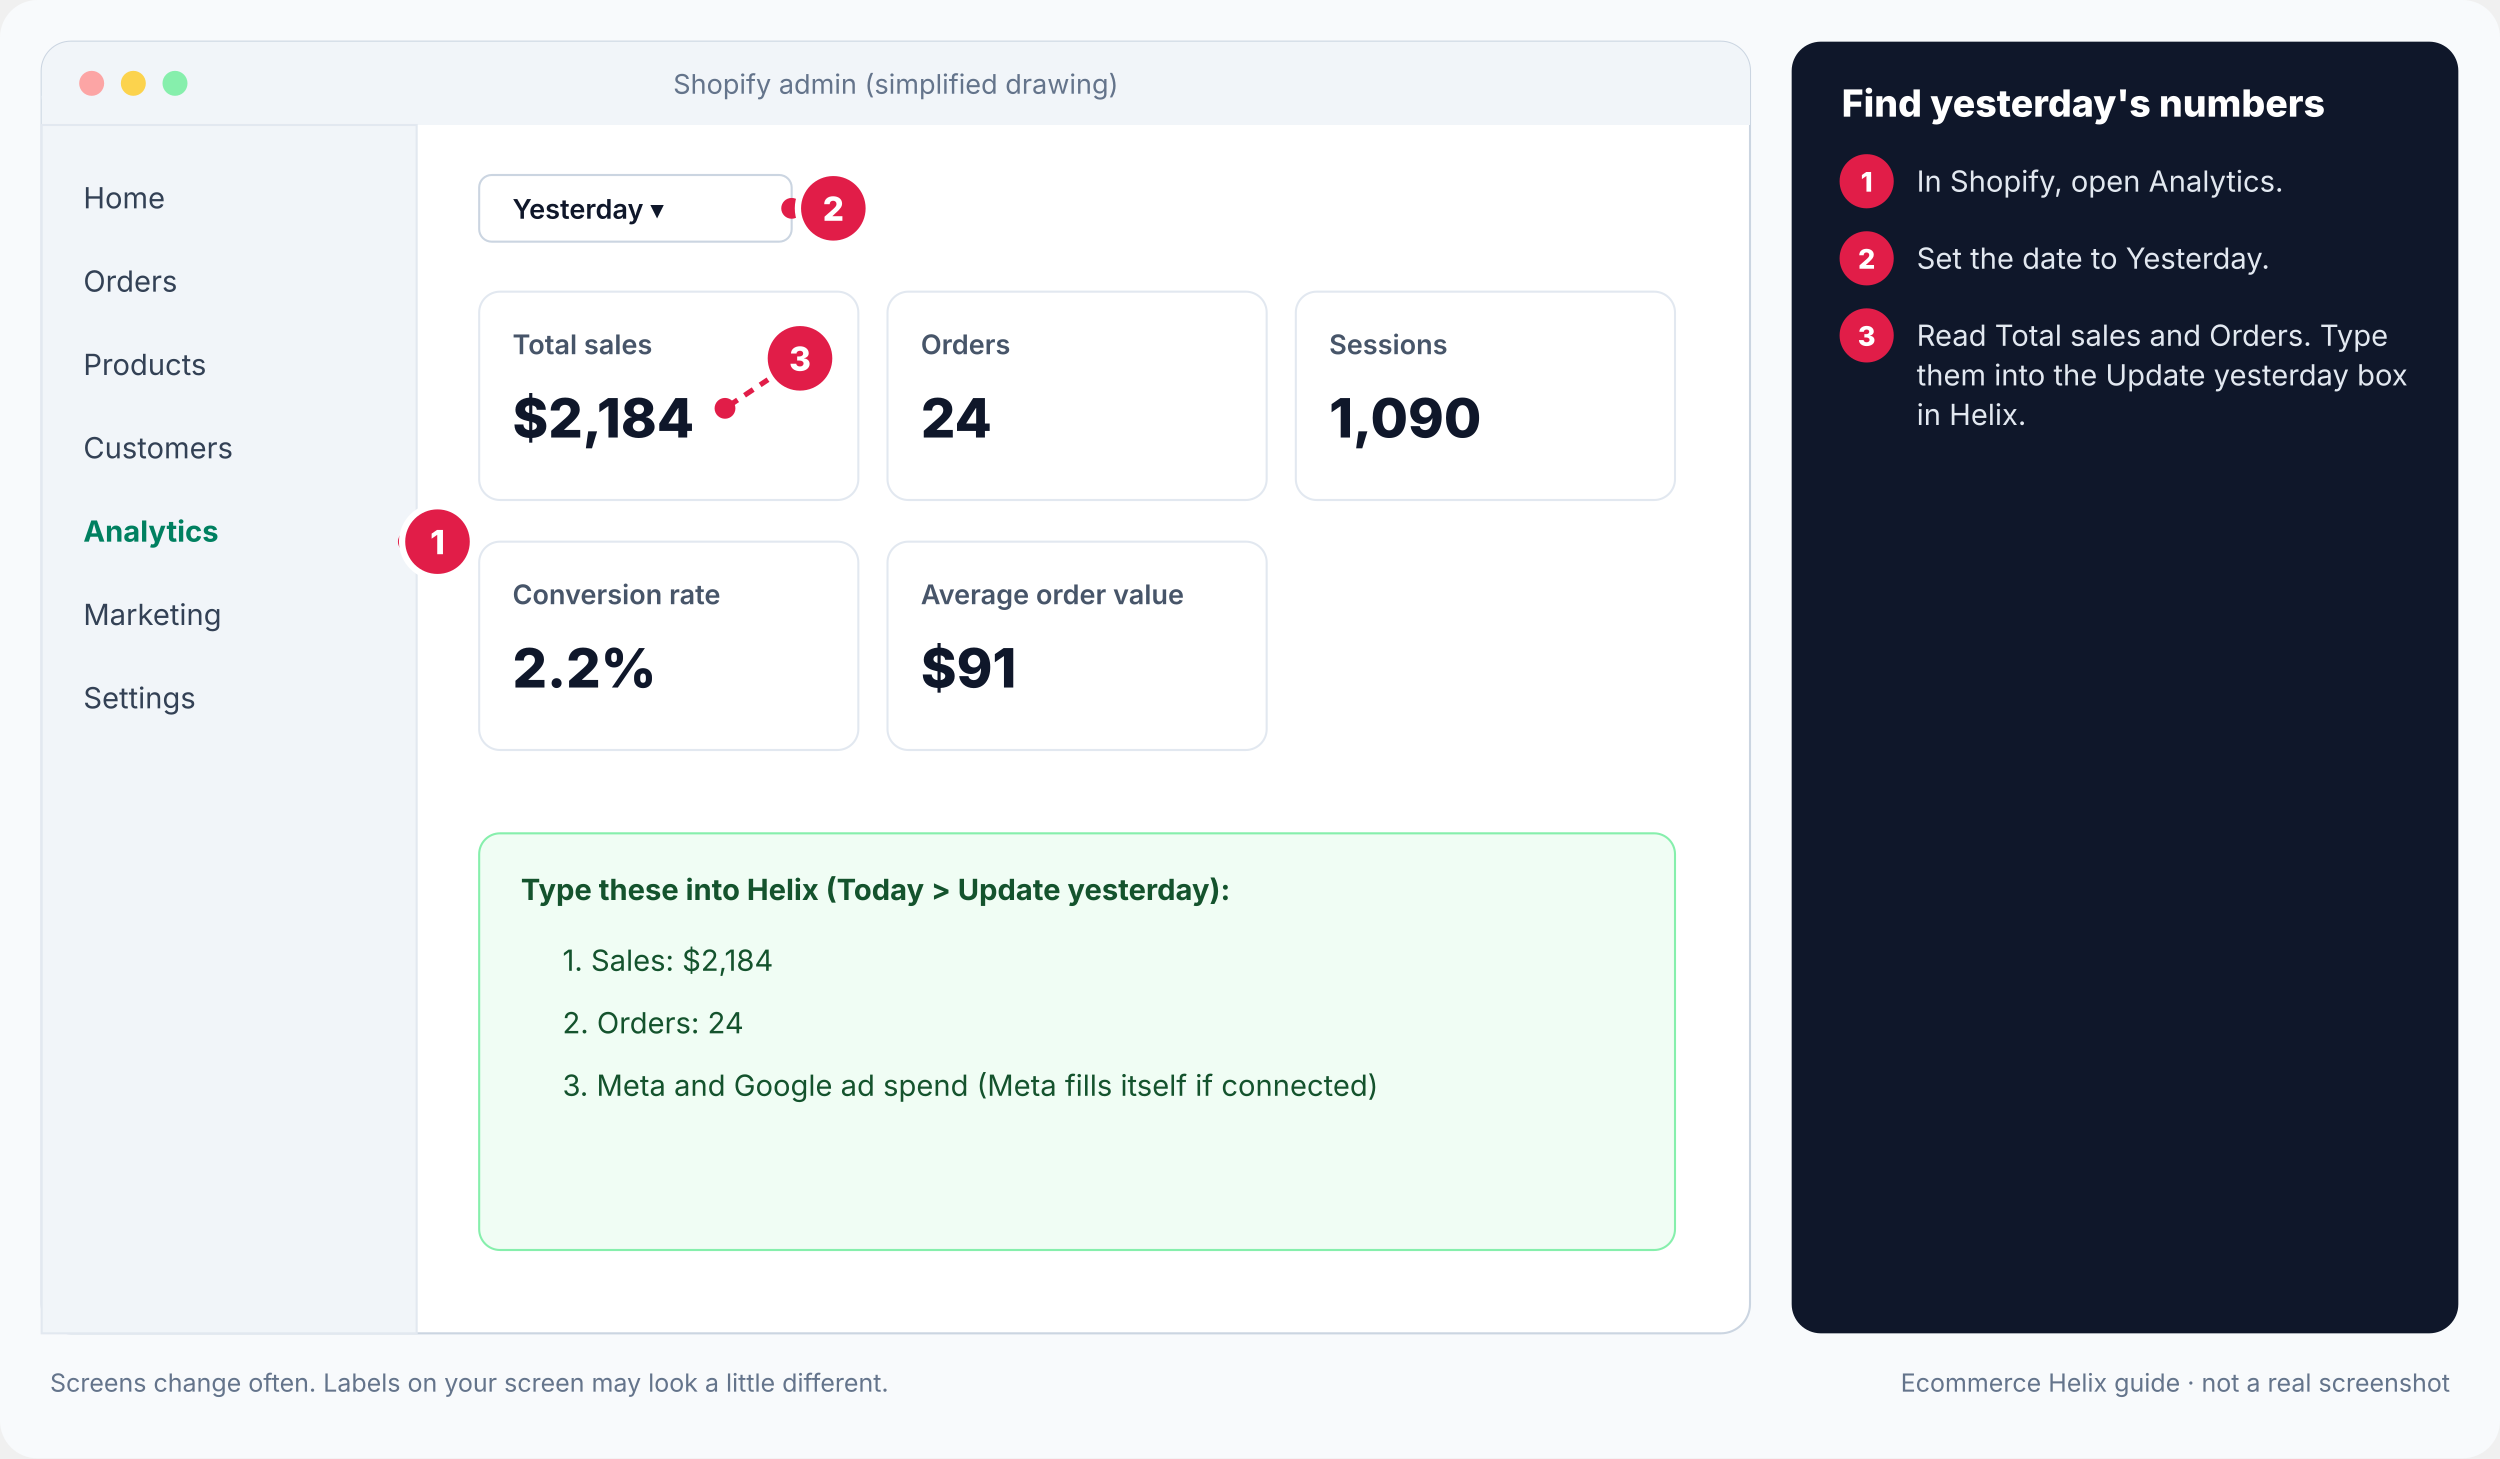
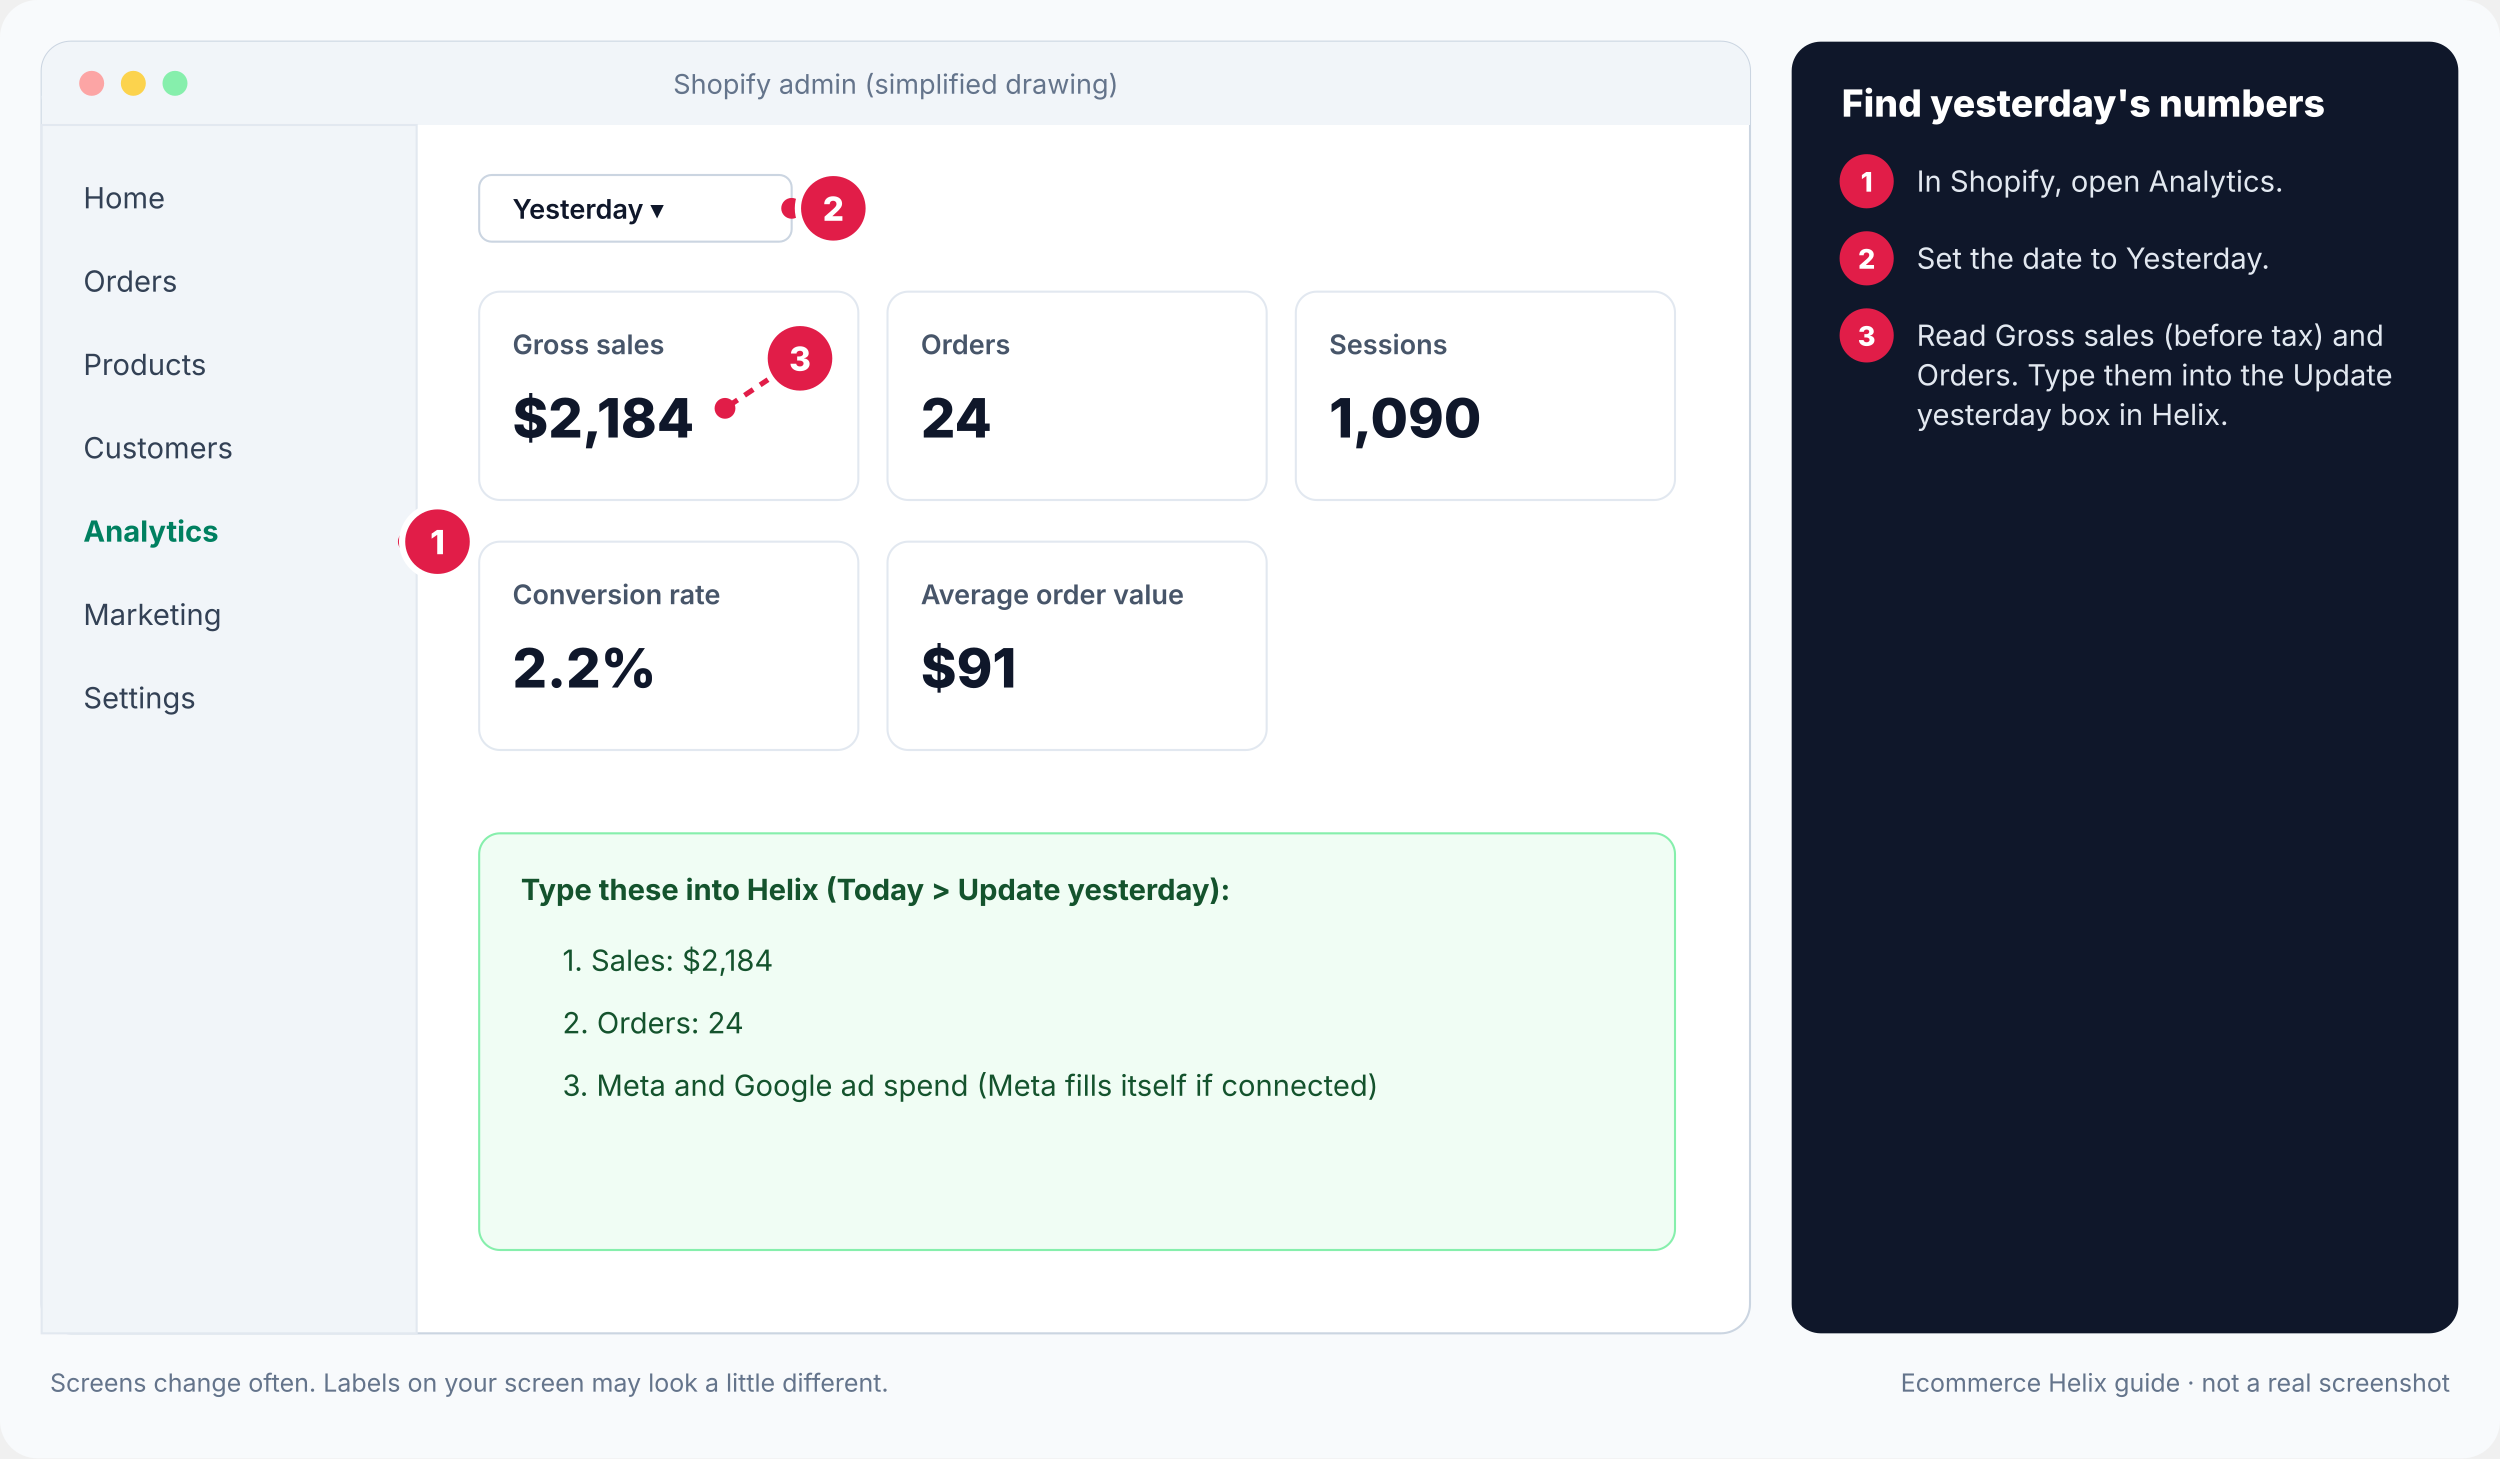
<svg xmlns="http://www.w3.org/2000/svg" viewBox="0 0 1200 700" width="1200" height="700" role="img" aria-label="Find yesterday's numbers" font-family="Inter, -apple-system, Segoe UI, Roboto, Helvetica, Arial, sans-serif">
  <rect width="1200" height="700" rx="18" fill="#f8fafc" />
  <rect x="20" y="20" width="820" height="620" rx="14" fill="#fff" stroke="#cbd5e1" />
  <rect x="20" y="20" width="820" height="40" rx="14" fill="#f1f5f9" />
  <rect x="20" y="46" width="820" height="14" fill="#f1f5f9" />
  <circle cx="44" cy="40" r="6" fill="#fca5a5" />
  <circle cx="64" cy="40" r="6" fill="#fcd34d" />
  <circle cx="84" cy="40" r="6" fill="#86efac" />
  <text x="430" y="45" font-size="13" fill="#64748b" text-anchor="middle">Shopify admin (simplified drawing)</text>
  <rect x="20" y="60" width="180" height="580" rx="0" fill="#f1f5f9" stroke="#e2e8f0" stroke-width="1" />
  <text x="40" y="100" font-size="14" font-weight="400" fill="#334155" text-anchor="start">Home</text>
  <text x="40" y="140" font-size="14" font-weight="400" fill="#334155" text-anchor="start">Orders</text>
  <text x="40" y="180" font-size="14" font-weight="400" fill="#334155" text-anchor="start">Products</text>
  <text x="40" y="220" font-size="14" font-weight="400" fill="#334155" text-anchor="start">Customers</text>
  <text x="40" y="260" font-size="14" font-weight="700" fill="#008060" text-anchor="start">Analytics</text>
  <text x="40" y="300" font-size="14" font-weight="400" fill="#334155" text-anchor="start">Marketing</text>
  <text x="40" y="340" font-size="14" font-weight="400" fill="#334155" text-anchor="start">Settings</text>
  <rect x="230" y="84" width="150" height="32" rx="6" fill="#fff" stroke="#cbd5e1" stroke-width="1" />
  <text x="246" y="105" font-size="13" font-weight="600" fill="#0f172a" text-anchor="start">Yesterday ▾</text>
  <rect x="230" y="140" width="182" height="100" rx="10" fill="#fff" stroke="#e2e8f0" stroke-width="1" />
-   <text x="246" y="170" font-size="13" font-weight="600" fill="#475569" text-anchor="start">Total sales</text>
+   <text x="246" y="170" font-size="13" font-weight="600" fill="#475569" text-anchor="start">Gross sales</text>
  <text x="246" y="210" font-size="26" font-weight="800" fill="#0f172a" text-anchor="start">$2,184</text>
  <rect x="426" y="140" width="182" height="100" rx="10" fill="#fff" stroke="#e2e8f0" stroke-width="1" />
  <text x="442" y="170" font-size="13" font-weight="600" fill="#475569" text-anchor="start">Orders</text>
  <text x="442" y="210" font-size="26" font-weight="800" fill="#0f172a" text-anchor="start">24</text>
  <rect x="622" y="140" width="182" height="100" rx="10" fill="#fff" stroke="#e2e8f0" stroke-width="1" />
  <text x="638" y="170" font-size="13" font-weight="600" fill="#475569" text-anchor="start">Sessions</text>
  <text x="638" y="210" font-size="26" font-weight="800" fill="#0f172a" text-anchor="start">1,090</text>
  <rect x="230" y="260" width="182" height="100" rx="10" fill="#fff" stroke="#e2e8f0" stroke-width="1" />
  <text x="246" y="290" font-size="13" font-weight="600" fill="#475569" text-anchor="start">Conversion rate</text>
  <text x="246" y="330" font-size="26" font-weight="800" fill="#0f172a" text-anchor="start">2.2%</text>
  <rect x="426" y="260" width="182" height="100" rx="10" fill="#fff" stroke="#e2e8f0" stroke-width="1" />
  <text x="442" y="290" font-size="13" font-weight="600" fill="#475569" text-anchor="start">Average order value</text>
  <text x="442" y="330" font-size="26" font-weight="800" fill="#0f172a" text-anchor="start">$91</text>
  <rect x="230" y="400" width="574" height="200" rx="10" fill="#f0fdf4" stroke="#86efac" stroke-width="1" />
  <text x="250" y="432" font-size="14" font-weight="700" fill="#14532d" text-anchor="start">Type these into Helix (Today &gt; Update yesterday):</text>
  <text x="270" y="466" font-size="14" font-weight="400" fill="#14532d" text-anchor="start">1. Sales: $2,184</text>
  <text x="270" y="496" font-size="14" font-weight="400" fill="#14532d" text-anchor="start">2. Orders: 24</text>
  <text x="270" y="526" font-size="14" font-weight="400" fill="#14532d" text-anchor="start">3. Meta and Google ad spend (Meta fills itself if connected)</text>
  <line x1="210" y1="260" x2="196" y2="260" stroke="#e11d48" stroke-width="2.5" stroke-dasharray="5 4" />
  <circle cx="196" cy="260" r="5" fill="#e11d48" />
  <circle cx="210" cy="260" r="17" fill="#e11d48" stroke="#fff" stroke-width="3" />
  <text x="210" y="266" font-size="16" font-weight="800" fill="#fff" text-anchor="middle">1</text>
  <line x1="400" y1="100" x2="380" y2="100" stroke="#e11d48" stroke-width="2.5" stroke-dasharray="5 4" />
  <circle cx="380" cy="100" r="5" fill="#e11d48" />
  <circle cx="400" cy="100" r="17" fill="#e11d48" stroke="#fff" stroke-width="3" />
  <text x="400" y="106" font-size="16" font-weight="800" fill="#fff" text-anchor="middle">2</text>
  <line x1="384" y1="172" x2="348" y2="196" stroke="#e11d48" stroke-width="2.5" stroke-dasharray="5 4" />
  <circle cx="348" cy="196" r="5" fill="#e11d48" />
  <circle cx="384" cy="172" r="17" fill="#e11d48" stroke="#fff" stroke-width="3" />
  <text x="384" y="178" font-size="16" font-weight="800" fill="#fff" text-anchor="middle">3</text>
  <rect x="860" y="20" width="320" height="620" rx="14" fill="#0f172a" />
  <text x="884" y="56" font-size="18" font-weight="800" fill="#fff">Find yesterday's numbers</text>
  <circle cx="896" cy="87" r="13" fill="#e11d48" />
  <text x="896" y="92" font-size="13" font-weight="800" fill="#fff" text-anchor="middle">1</text>
  <text x="920" y="92" font-size="14" fill="#e2e8f0">In Shopify, open Analytics.</text>
  <circle cx="896" cy="124" r="13" fill="#e11d48" />
  <text x="896" y="129" font-size="13" font-weight="800" fill="#fff" text-anchor="middle">2</text>
  <text x="920" y="129" font-size="14" fill="#e2e8f0">Set the date to Yesterday.</text>
  <circle cx="896" cy="161" r="13" fill="#e11d48" />
  <text x="896" y="166" font-size="13" font-weight="800" fill="#fff" text-anchor="middle">3</text>
-   <text x="920" y="166" font-size="14" fill="#e2e8f0">Read Total sales and Orders. Type</text>
-   <text x="920" y="185" font-size="14" fill="#e2e8f0">them into the Update yesterday box</text>
-   <text x="920" y="204" font-size="14" fill="#e2e8f0">in Helix.</text>
+   <text x="920" y="166" font-size="14" fill="#e2e8f0">Read Gross sales (before tax) and</text>
+   <text x="920" y="185" font-size="14" fill="#e2e8f0">Orders. Type them into the Update</text>
+   <text x="920" y="204" font-size="14" fill="#e2e8f0">yesterday box in Helix.</text>
  <text x="24" y="668" font-size="12" fill="#64748b">Screens change often. Labels on your screen may look a little different.</text>
  <text x="1176" y="668" font-size="12" fill="#64748b" text-anchor="end">Ecommerce Helix guide · not a real screenshot</text>
</svg>
